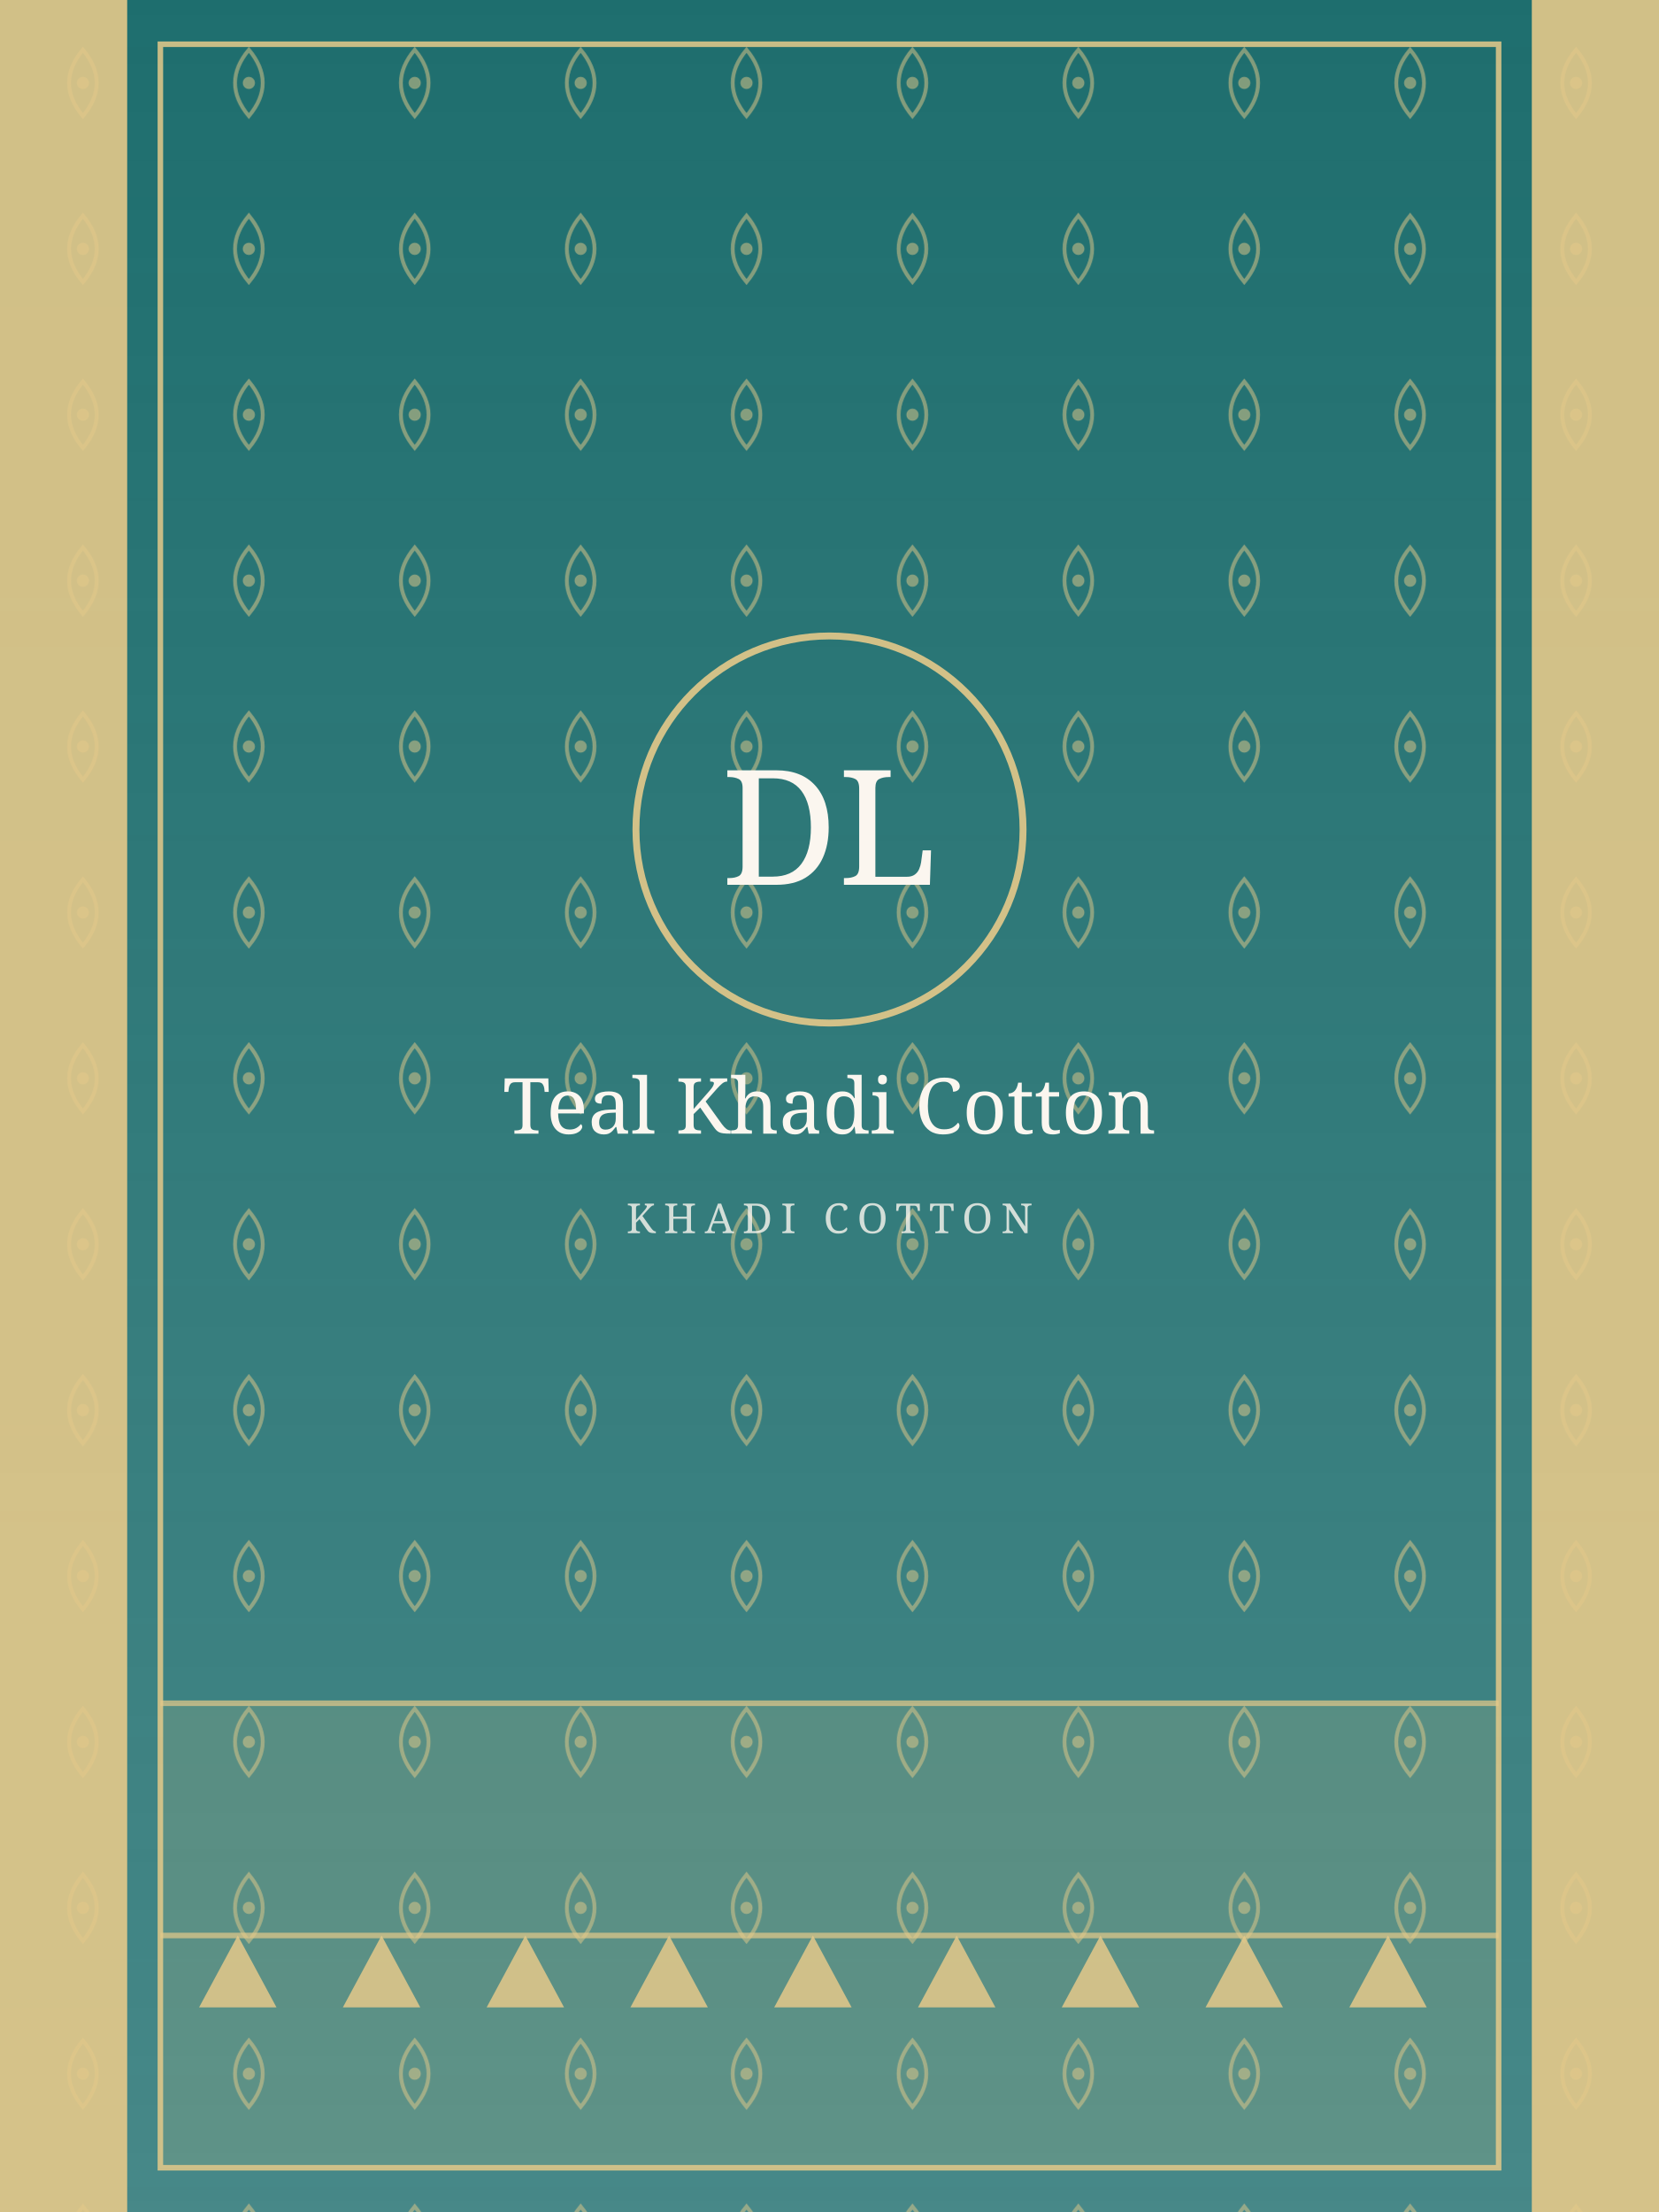
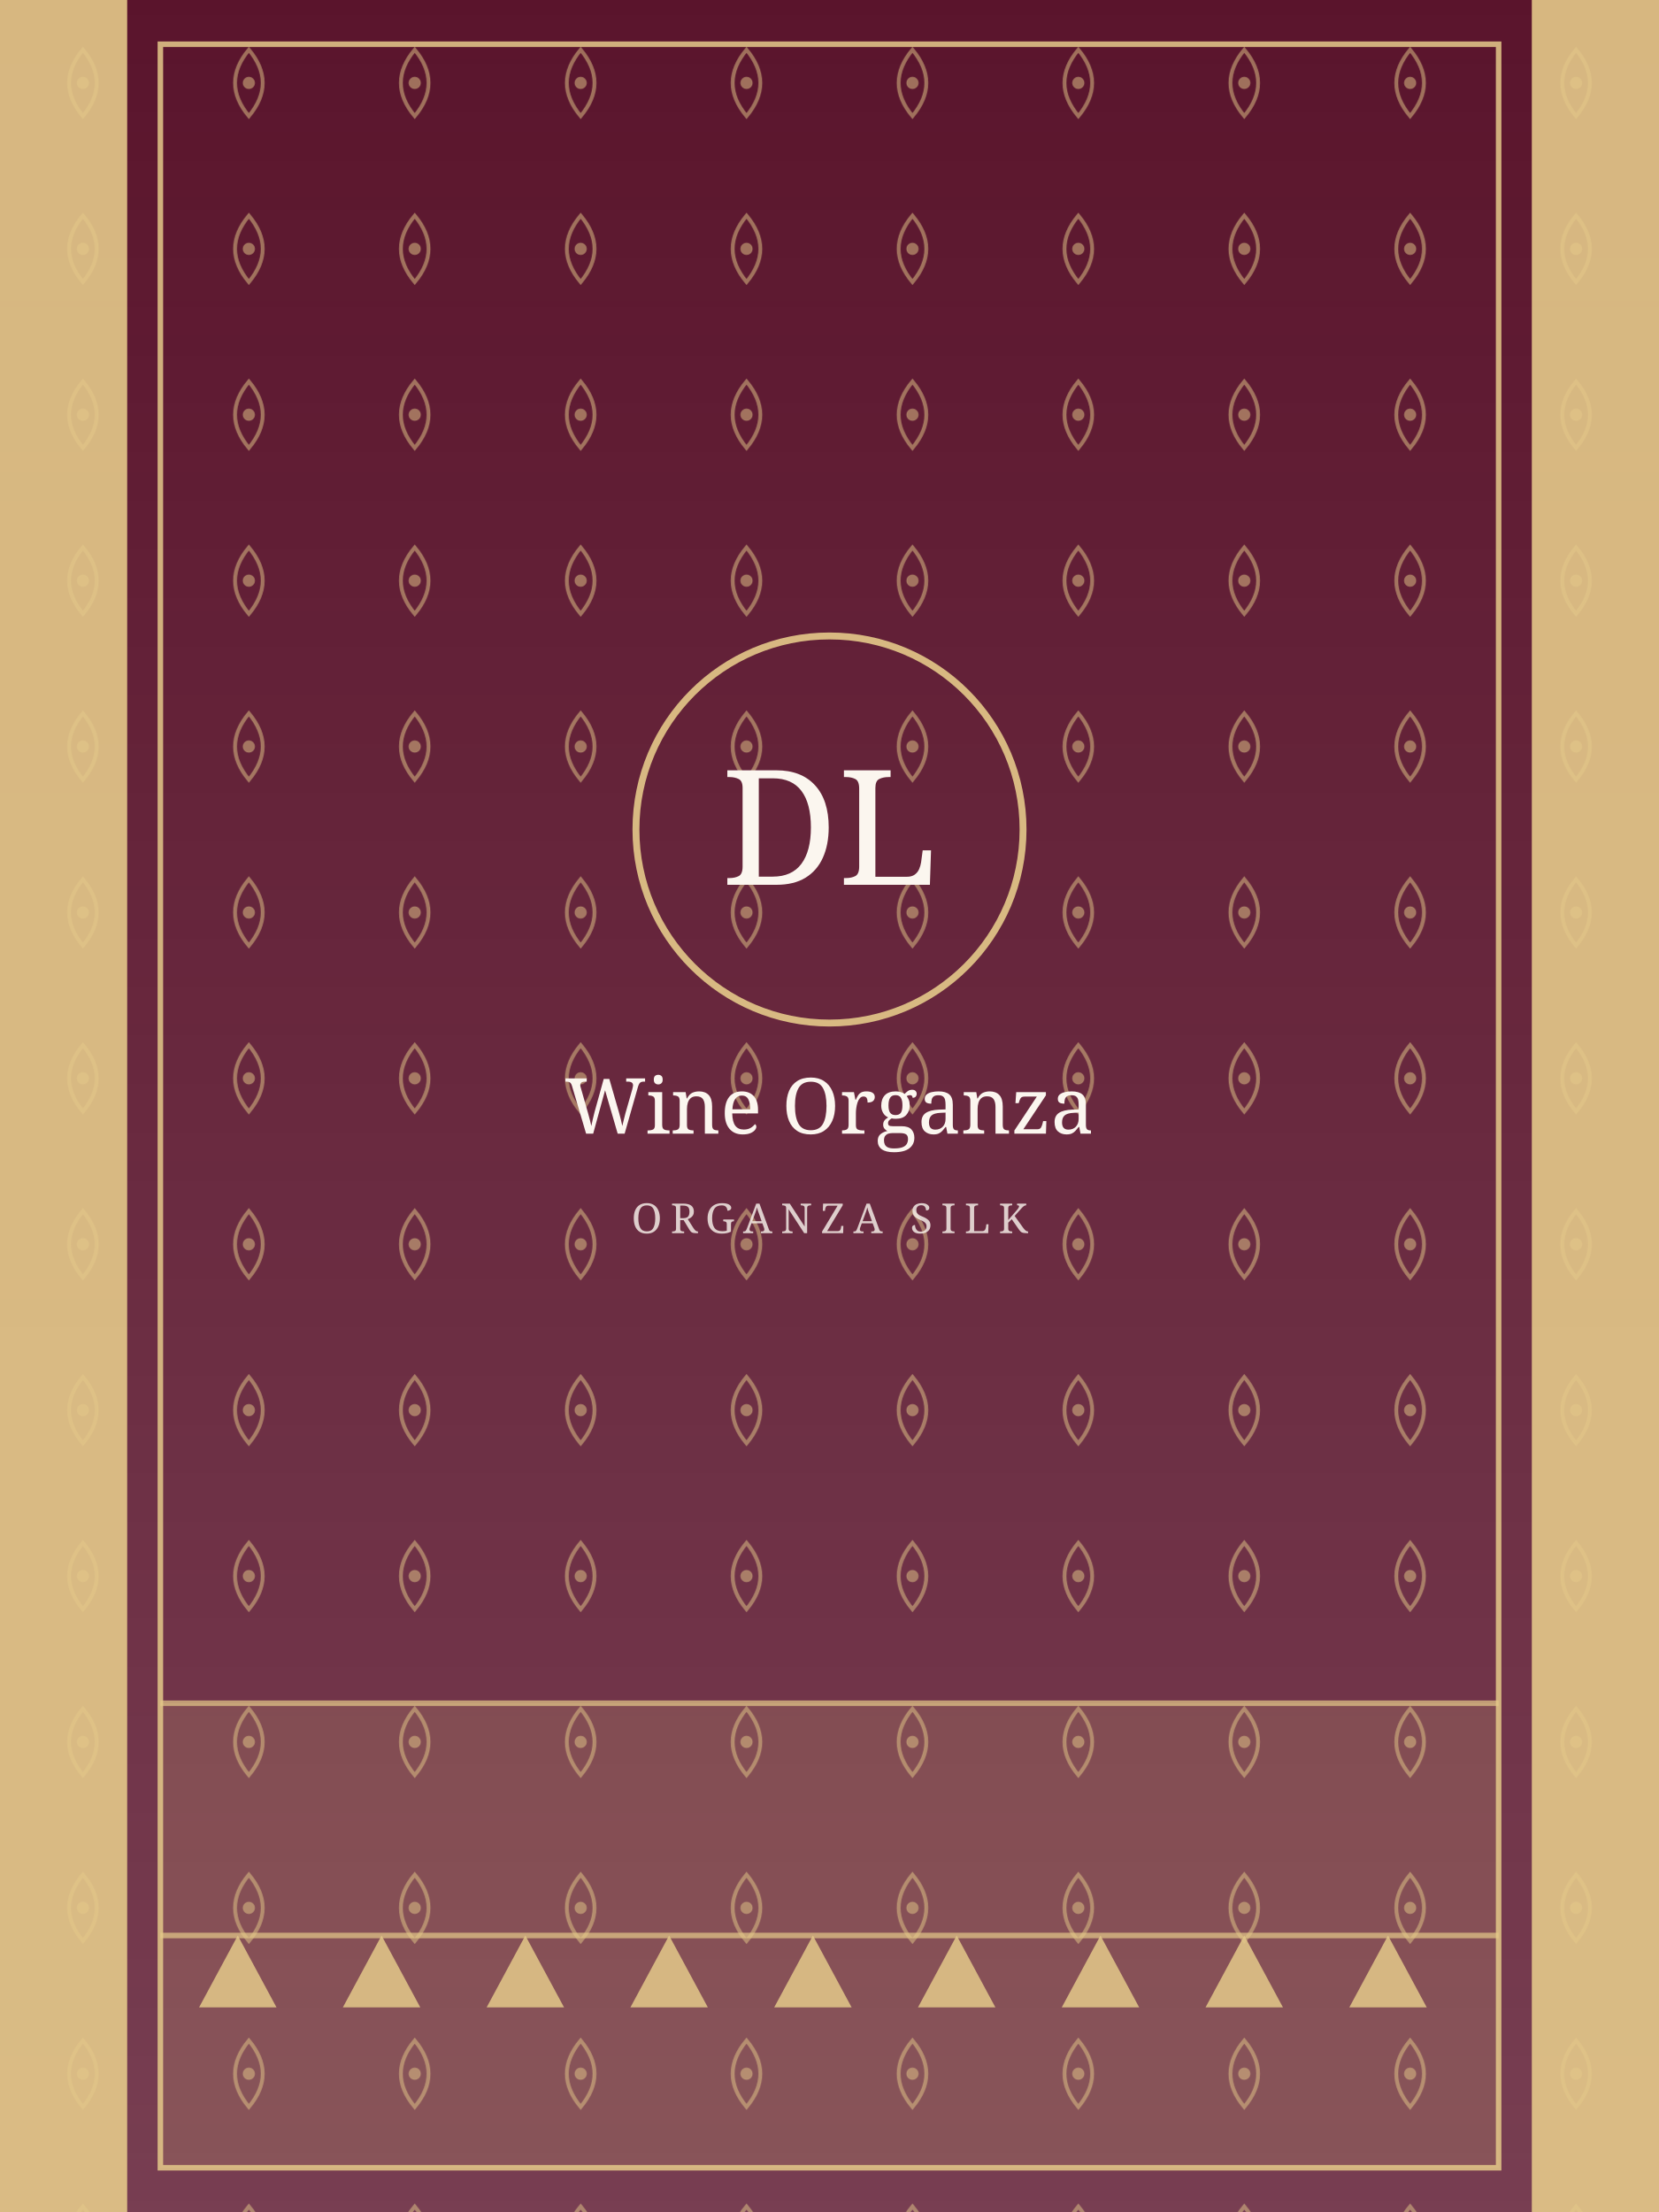
- <svg xmlns="http://www.w3.org/2000/svg" viewBox="0 0 600 800" width="600" height="800" role="img" aria-label="Teal Khadi Cotton">
+ <svg xmlns="http://www.w3.org/2000/svg" viewBox="0 0 600 800" width="600" height="800" role="img" aria-label="Wine Organza">
  <defs>
    <linearGradient id="g" x1="0" y1="0" x2="0" y2="1">
-       <stop offset="0" stop-color="#1E6E6E" />
-       <stop offset="1" stop-color="#1E6E6E" stop-opacity="0.82" />
+       <stop offset="0" stop-color="#5A142C" />
+       <stop offset="1" stop-color="#5A142C" stop-opacity="0.82" />
    </linearGradient>
    <pattern id="buti" width="60" height="60" patternUnits="userSpaceOnUse">
      <g fill="none" stroke="#E4C989" stroke-width="1.4" opacity="0.5">
        <path d="M30 18 q10 12 0 24 q-10 -12 0 -24 Z" />
        <circle cx="30" cy="30" r="2.2" fill="#E4C989" stroke="none" />
      </g>
    </pattern>
  </defs>
  <rect width="600" height="800" fill="url(#g)" />
  <rect width="600" height="800" fill="url(#buti)" />
  <rect x="0" y="0" width="46" height="800" fill="#E4C989" opacity="0.9" />
  <rect x="554" y="0" width="46" height="800" fill="#E4C989" opacity="0.9" />
  <g stroke="#E4C989" stroke-width="2" opacity="0.85" fill="none">
    <rect x="58" y="16" width="484" height="768" />
  </g>
  <rect x="58" y="616" width="484" height="168" fill="#E4C989" opacity="0.16" />
  <g stroke="#E4C989" stroke-width="2" opacity="0.7" fill="none">
    <line x1="58" y1="616" x2="542" y2="616" />
    <line x1="58" y1="700" x2="542" y2="700" />
  </g>
  <g fill="#E4C989" opacity="0.85">
    <path d="M86 700 l14 26 l-28 0 Z" />
    <path d="M138 700 l14 26 l-28 0 Z" />
    <path d="M190 700 l14 26 l-28 0 Z" />
    <path d="M242 700 l14 26 l-28 0 Z" />
    <path d="M294 700 l14 26 l-28 0 Z" />
    <path d="M346 700 l14 26 l-28 0 Z" />
    <path d="M398 700 l14 26 l-28 0 Z" />
    <path d="M450 700 l14 26 l-28 0 Z" />
    <path d="M502 700 l14 26 l-28 0 Z" />
  </g>
  <g transform="translate(300,300)">
    <circle r="70" fill="none" stroke="#E4C989" stroke-width="2.5" opacity="0.9" />
    <text x="0" y="20" text-anchor="middle" font-family="Georgia, serif" font-size="58" fill="#FBF6EF">DL</text>
  </g>
-   <text x="300" y="410" text-anchor="middle" font-family="Georgia, serif" font-size="28" fill="#FBF6EF">Teal Khadi Cotton</text>
-   <text x="300" y="446" text-anchor="middle" font-family="Georgia, serif" font-size="15" letter-spacing="3" fill="#FBF6EF" opacity="0.8">KHADI COTTON</text>
+   <text x="300" y="410" text-anchor="middle" font-family="Georgia, serif" font-size="28" fill="#FBF6EF">Wine Organza</text>
+   <text x="300" y="446" text-anchor="middle" font-family="Georgia, serif" font-size="15" letter-spacing="3" fill="#FBF6EF" opacity="0.8">ORGANZA SILK</text>
</svg>
